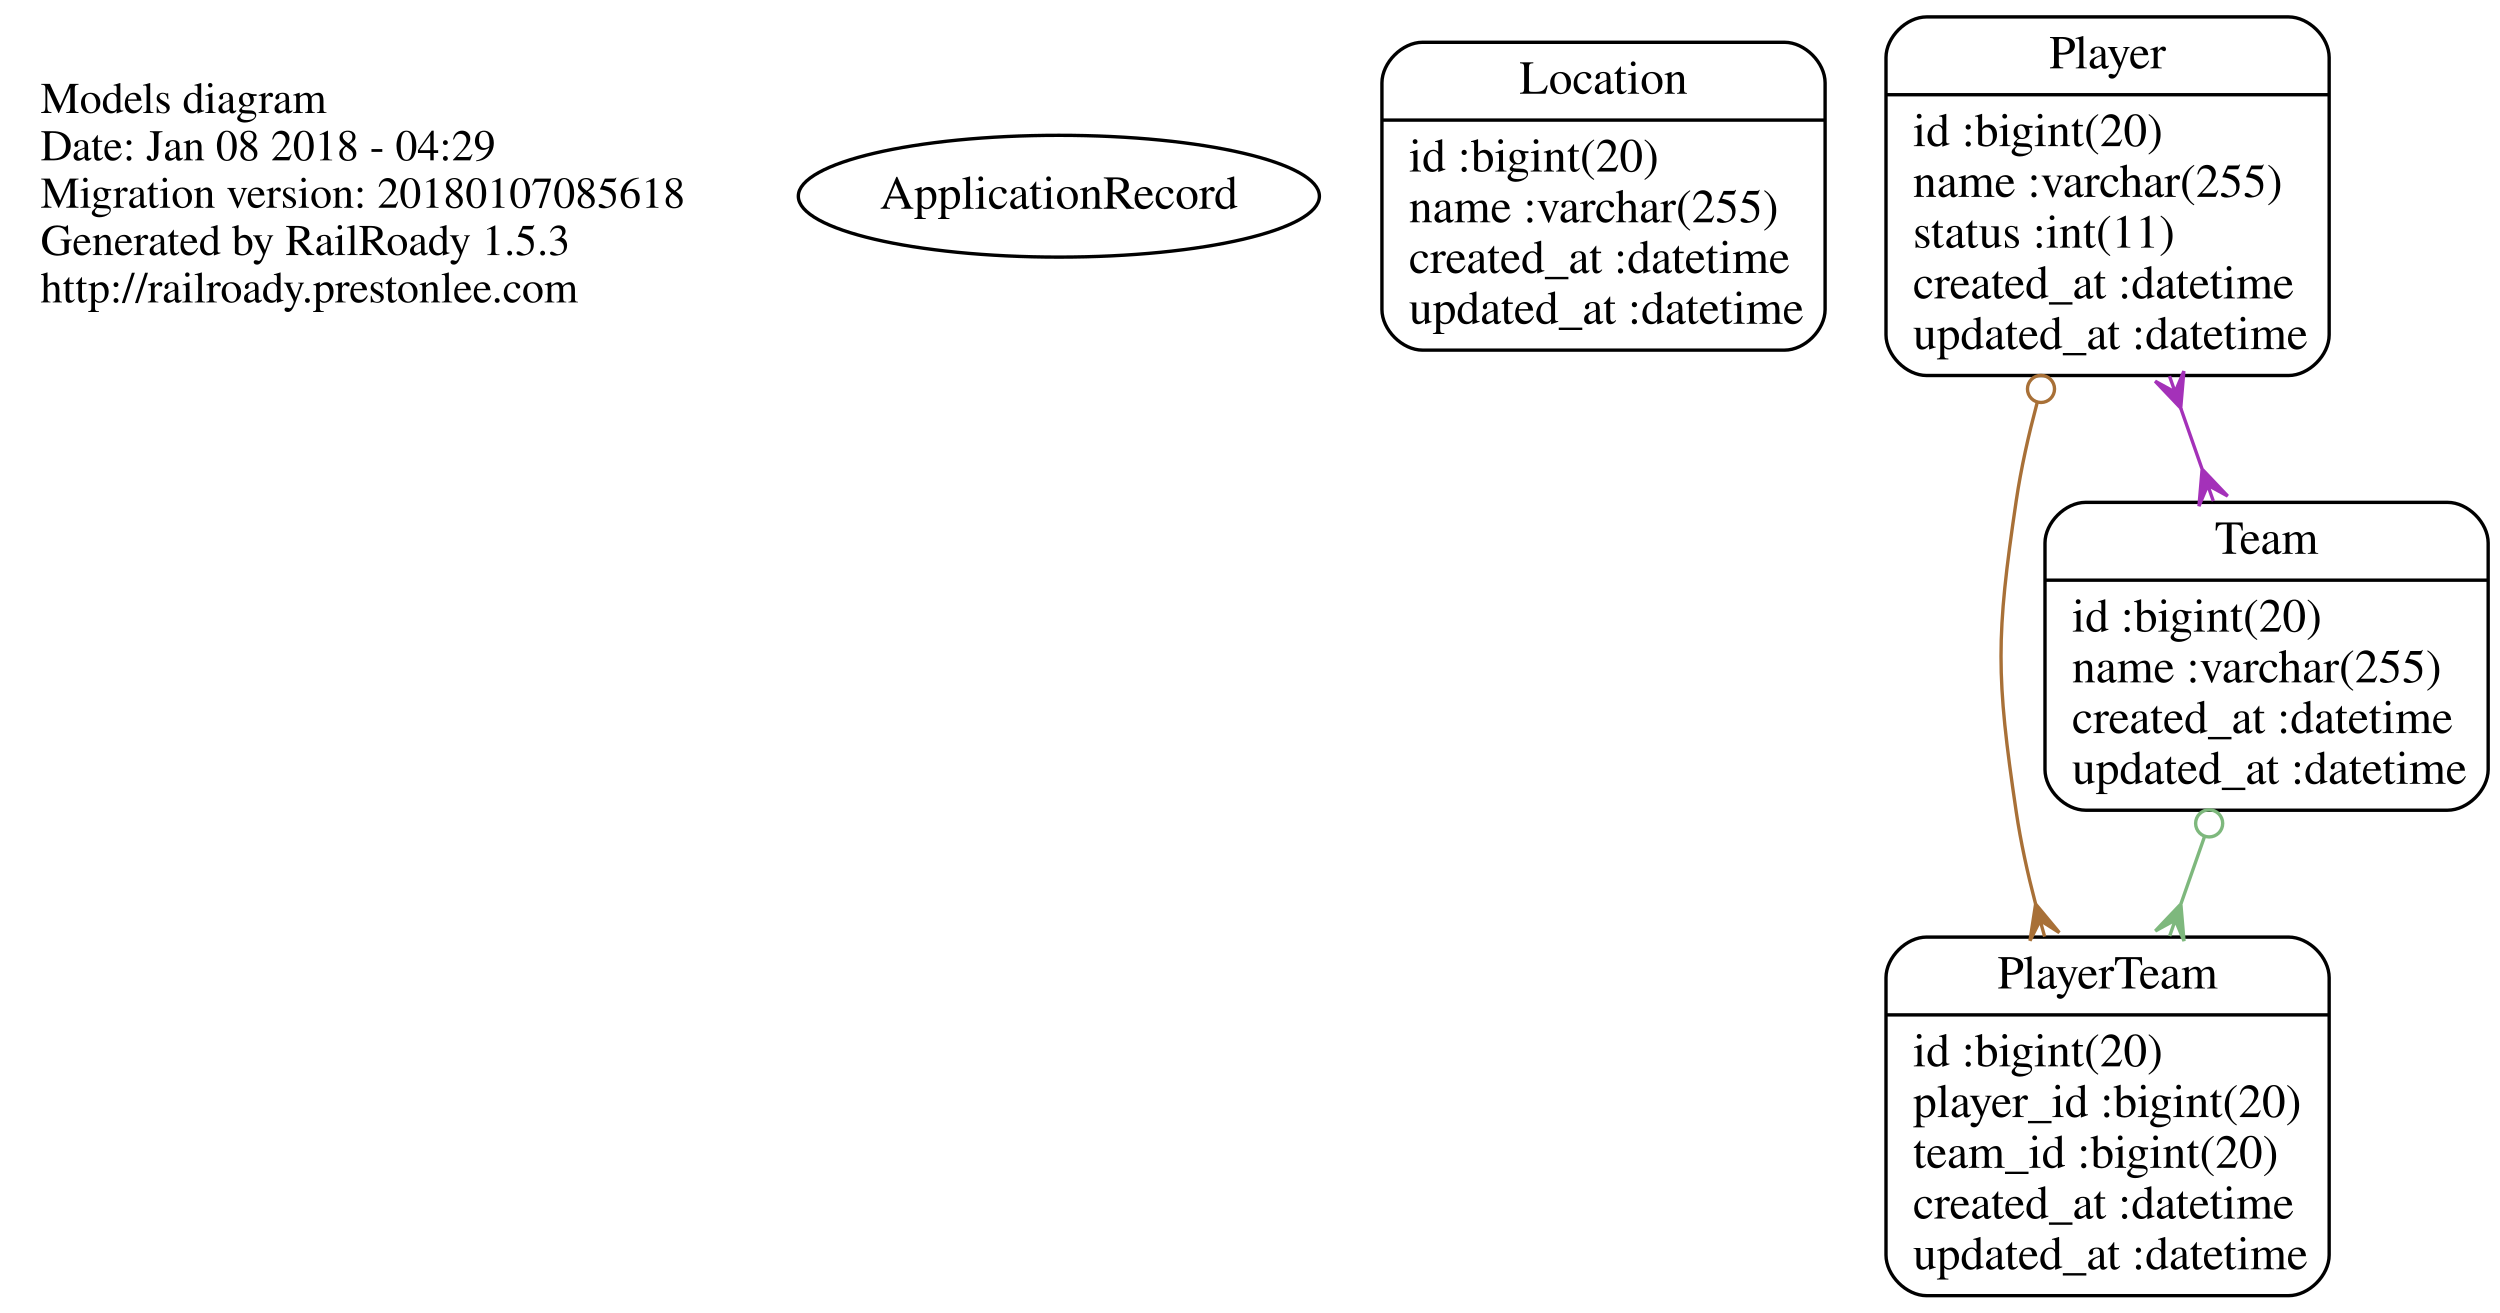
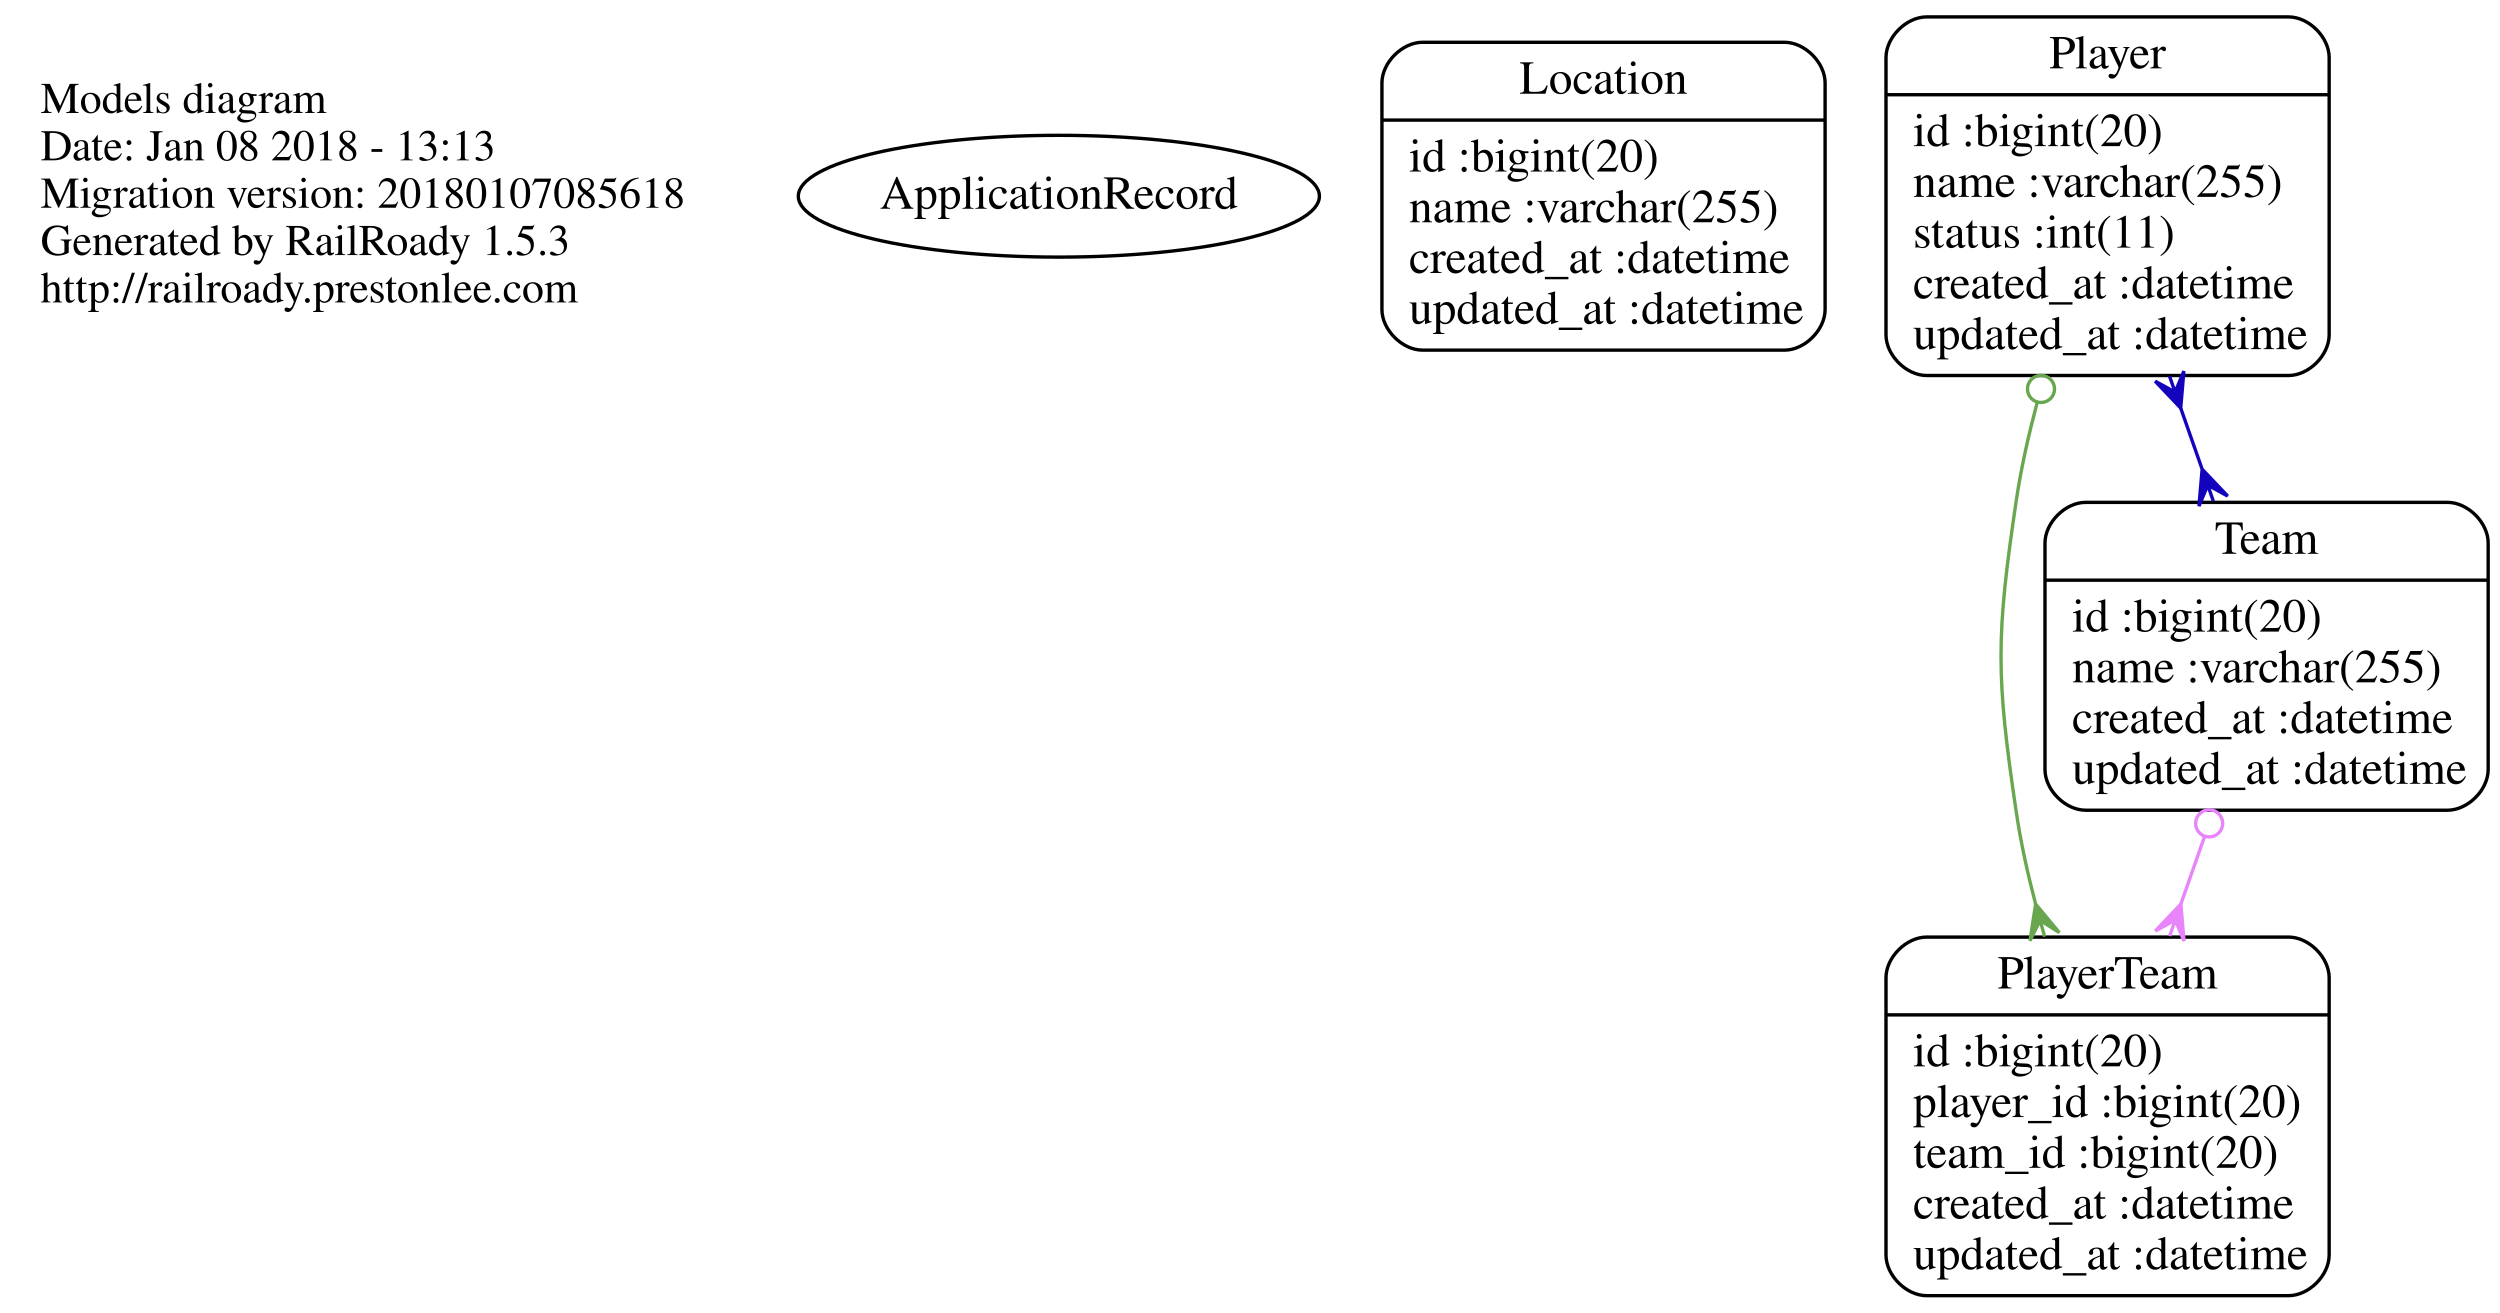
<svg xmlns="http://www.w3.org/2000/svg" width="739pt" height="388pt" viewBox="0.00 0.00 739.00 388.00">
  <g id="graph0" class="graph" transform="scale(1 1) rotate(0) translate(4 384)">
    <polygon fill="none" stroke="none" points="-4,4 -4,-384 735,-384 735,4 -4,4" />
    <g id="node1" class="node">
      <text text-anchor="start" x="8" y="-350.6" font-family="Times,serif" font-size="13.00">Models diagram</text>
-       <text text-anchor="start" x="8" y="-336.6" font-family="Times,serif" font-size="13.00">Date: Jan 08 2018 - 04:29</text>
+       <text text-anchor="start" x="8" y="-336.6" font-family="Times,serif" font-size="13.00">Date: Jan 08 2018 - 13:13</text>
      <text text-anchor="start" x="8" y="-322.6" font-family="Times,serif" font-size="13.00">Migration version: 20180107085618</text>
      <text text-anchor="start" x="8" y="-308.6" font-family="Times,serif" font-size="13.00">Generated by RailRoady 1.5.3</text>
      <text text-anchor="start" x="8" y="-294.6" font-family="Times,serif" font-size="13.00">http://railroady.prestonlee.com</text>
    </g>
    <g id="node2" class="node">
      <ellipse fill="none" stroke="black" cx="309" cy="-326" rx="77.015" ry="18" />
      <text text-anchor="middle" x="309" y="-322.3" font-family="Times,serif" font-size="14.00">ApplicationRecord</text>
    </g>
    <g id="node3" class="node">
      <path fill="none" stroke="black" d="M416.5,-280.5C416.5,-280.5 523.5,-280.5 523.5,-280.5 529.5,-280.5 535.5,-286.5 535.5,-292.5 535.5,-292.5 535.5,-359.5 535.5,-359.5 535.5,-365.5 529.5,-371.5 523.5,-371.5 523.5,-371.5 416.5,-371.5 416.5,-371.5 410.5,-371.5 404.5,-365.5 404.5,-359.5 404.5,-359.5 404.5,-292.5 404.5,-292.5 404.5,-286.5 410.5,-280.5 416.5,-280.5" />
      <text text-anchor="middle" x="470" y="-356.3" font-family="Times,serif" font-size="14.00">Location</text>
      <polyline fill="none" stroke="black" points="404.5,-348.5 535.5,-348.5 " />
      <text text-anchor="start" x="412.5" y="-333.3" font-family="Times,serif" font-size="14.00">id :bigint(20)</text>
      <text text-anchor="start" x="412.5" y="-318.3" font-family="Times,serif" font-size="14.00">name :varchar(255)</text>
      <text text-anchor="start" x="412.5" y="-303.3" font-family="Times,serif" font-size="14.00">created_at :datetime</text>
      <text text-anchor="start" x="412.5" y="-288.3" font-family="Times,serif" font-size="14.00">updated_at :datetime</text>
    </g>
    <g id="node4" class="node">
      <path fill="none" stroke="black" d="M565.5,-273C565.5,-273 672.5,-273 672.5,-273 678.5,-273 684.5,-279 684.5,-285 684.5,-285 684.5,-367 684.5,-367 684.5,-373 678.5,-379 672.5,-379 672.5,-379 565.5,-379 565.5,-379 559.5,-379 553.5,-373 553.5,-367 553.5,-367 553.5,-285 553.5,-285 553.5,-279 559.5,-273 565.5,-273" />
      <text text-anchor="middle" x="619" y="-363.8" font-family="Times,serif" font-size="14.00">Player</text>
      <polyline fill="none" stroke="black" points="553.5,-356 684.5,-356 " />
      <text text-anchor="start" x="561.5" y="-340.8" font-family="Times,serif" font-size="14.00">id :bigint(20)</text>
      <text text-anchor="start" x="561.5" y="-325.8" font-family="Times,serif" font-size="14.00">name :varchar(255)</text>
      <text text-anchor="start" x="561.5" y="-310.8" font-family="Times,serif" font-size="14.00">status :int(11)</text>
      <text text-anchor="start" x="561.5" y="-295.8" font-family="Times,serif" font-size="14.00">created_at :datetime</text>
      <text text-anchor="start" x="561.5" y="-280.8" font-family="Times,serif" font-size="14.00">updated_at :datetime</text>
    </g>
    <g id="node5" class="node">
      <path fill="none" stroke="black" d="M565.5,-1C565.5,-1 672.5,-1 672.5,-1 678.5,-1 684.5,-7 684.5,-13 684.5,-13 684.5,-95 684.5,-95 684.5,-101 678.5,-107 672.5,-107 672.5,-107 565.5,-107 565.5,-107 559.5,-107 553.5,-101 553.5,-95 553.5,-95 553.5,-13 553.5,-13 553.5,-7 559.5,-1 565.5,-1" />
      <text text-anchor="middle" x="619" y="-91.8" font-family="Times,serif" font-size="14.00">PlayerTeam</text>
      <polyline fill="none" stroke="black" points="553.5,-84 684.5,-84 " />
      <text text-anchor="start" x="561.5" y="-68.8" font-family="Times,serif" font-size="14.00">id :bigint(20)</text>
      <text text-anchor="start" x="561.5" y="-53.8" font-family="Times,serif" font-size="14.00">player_id :bigint(20)</text>
      <text text-anchor="start" x="561.5" y="-38.8" font-family="Times,serif" font-size="14.00">team_id :bigint(20)</text>
      <text text-anchor="start" x="561.5" y="-23.8" font-family="Times,serif" font-size="14.00">created_at :datetime</text>
      <text text-anchor="start" x="561.5" y="-8.8" font-family="Times,serif" font-size="14.00">updated_at :datetime</text>
    </g>
    <g id="edge1" class="edge">
-       <path fill="none" stroke="#a87037" d="M598.173,-264.925C595.613,-255.355 593.407,-245.483 592,-236 586,-195.554 586,-184.446 592,-144 593.322,-135.086 595.352,-125.828 597.716,-116.8" />
-       <ellipse fill="none" stroke="#a87037" cx="599.32" cy="-269.026" rx="4" ry="4" />
-       <polygon fill="#a87037" stroke="#a87037" points="597.728,-116.759 604.734,-108.323 599.062,-111.94 600.397,-107.122 600.397,-107.122 600.397,-107.122 599.062,-111.94 596.06,-105.921 597.728,-116.759 597.728,-116.759" />
+       <path fill="none" stroke="#69a650" d="M598.173,-264.925C595.613,-255.355 593.407,-245.483 592,-236 586,-195.554 586,-184.446 592,-144 593.322,-135.086 595.352,-125.828 597.716,-116.8" />
+       <ellipse fill="none" stroke="#69a650" cx="599.32" cy="-269.026" rx="4" ry="4" />
+       <polygon fill="#69a650" stroke="#69a650" points="597.728,-116.759 604.734,-108.323 599.062,-111.94 600.397,-107.122 600.397,-107.122 600.397,-107.122 599.062,-111.94 596.06,-105.921 597.728,-116.759 597.728,-116.759" />
    </g>
    <g id="node6" class="node">
      <path fill="none" stroke="black" d="M612.5,-144.5C612.5,-144.5 719.5,-144.5 719.5,-144.5 725.5,-144.5 731.5,-150.5 731.5,-156.5 731.5,-156.5 731.5,-223.5 731.5,-223.5 731.5,-229.5 725.5,-235.5 719.5,-235.5 719.5,-235.5 612.5,-235.5 612.5,-235.5 606.5,-235.5 600.5,-229.5 600.5,-223.5 600.5,-223.5 600.5,-156.5 600.5,-156.5 600.5,-150.5 606.5,-144.5 612.5,-144.5" />
      <text text-anchor="middle" x="666" y="-220.3" font-family="Times,serif" font-size="14.00">Team</text>
      <polyline fill="none" stroke="black" points="600.5,-212.5 731.5,-212.5 " />
      <text text-anchor="start" x="608.5" y="-197.3" font-family="Times,serif" font-size="14.00">id :bigint(20)</text>
      <text text-anchor="start" x="608.5" y="-182.3" font-family="Times,serif" font-size="14.00">name :varchar(255)</text>
      <text text-anchor="start" x="608.5" y="-167.3" font-family="Times,serif" font-size="14.00">created_at :datetime</text>
      <text text-anchor="start" x="608.5" y="-152.3" font-family="Times,serif" font-size="14.00">updated_at :datetime</text>
    </g>
    <g id="edge2" class="edge">
-       <path fill="none" stroke="#a431b9" d="M640.653,-263.266C642.728,-257.351 644.821,-251.382 646.869,-245.543" />
-       <polygon fill="#a431b9" stroke="#a431b9" points="640.616,-263.372 633.06,-271.319 638.961,-268.09 637.306,-272.808 637.306,-272.808 637.306,-272.808 638.961,-268.09 641.552,-274.298 640.616,-263.372 640.616,-263.372" />
-       <polygon fill="#a431b9" stroke="#a431b9" points="646.951,-245.31 654.507,-237.363 648.606,-240.592 650.261,-235.873 650.261,-235.873 650.261,-235.873 648.606,-240.592 646.014,-234.384 646.951,-245.31 646.951,-245.31" />
+       <path fill="none" stroke="#1403bc" d="M640.653,-263.266C642.728,-257.351 644.821,-251.382 646.869,-245.543" />
+       <polygon fill="#1403bc" stroke="#1403bc" points="640.616,-263.372 633.06,-271.319 638.961,-268.09 637.306,-272.808 637.306,-272.808 637.306,-272.808 638.961,-268.09 641.552,-274.298 640.616,-263.372 640.616,-263.372" />
+       <polygon fill="#1403bc" stroke="#1403bc" points="646.951,-245.31 654.507,-237.363 648.606,-240.592 650.261,-235.873 650.261,-235.873 650.261,-235.873 648.606,-240.592 646.014,-234.384 646.951,-245.31 646.951,-245.31" />
    </g>
    <g id="edge3" class="edge">
-       <path fill="none" stroke="#7eb87d" d="M647.67,-136.739C645.392,-130.247 643.047,-123.56 640.725,-116.939" />
-       <ellipse fill="none" stroke="#7eb87d" cx="649.026" cy="-140.605" rx="4" ry="4" />
-       <polygon fill="#7eb87d" stroke="#7eb87d" points="640.66,-116.754 641.597,-105.828 639.005,-112.036 637.35,-107.318 637.35,-107.318 637.35,-107.318 639.005,-112.036 633.104,-108.807 640.66,-116.754 640.66,-116.754" />
+       <path fill="none" stroke="#e985fb" d="M647.67,-136.739C645.392,-130.247 643.047,-123.56 640.725,-116.939" />
+       <ellipse fill="none" stroke="#e985fb" cx="649.026" cy="-140.605" rx="4" ry="4" />
+       <polygon fill="#e985fb" stroke="#e985fb" points="640.66,-116.754 641.597,-105.828 639.005,-112.036 637.35,-107.318 637.35,-107.318 637.35,-107.318 639.005,-112.036 633.104,-108.807 640.66,-116.754 640.66,-116.754" />
    </g>
  </g>
</svg>
